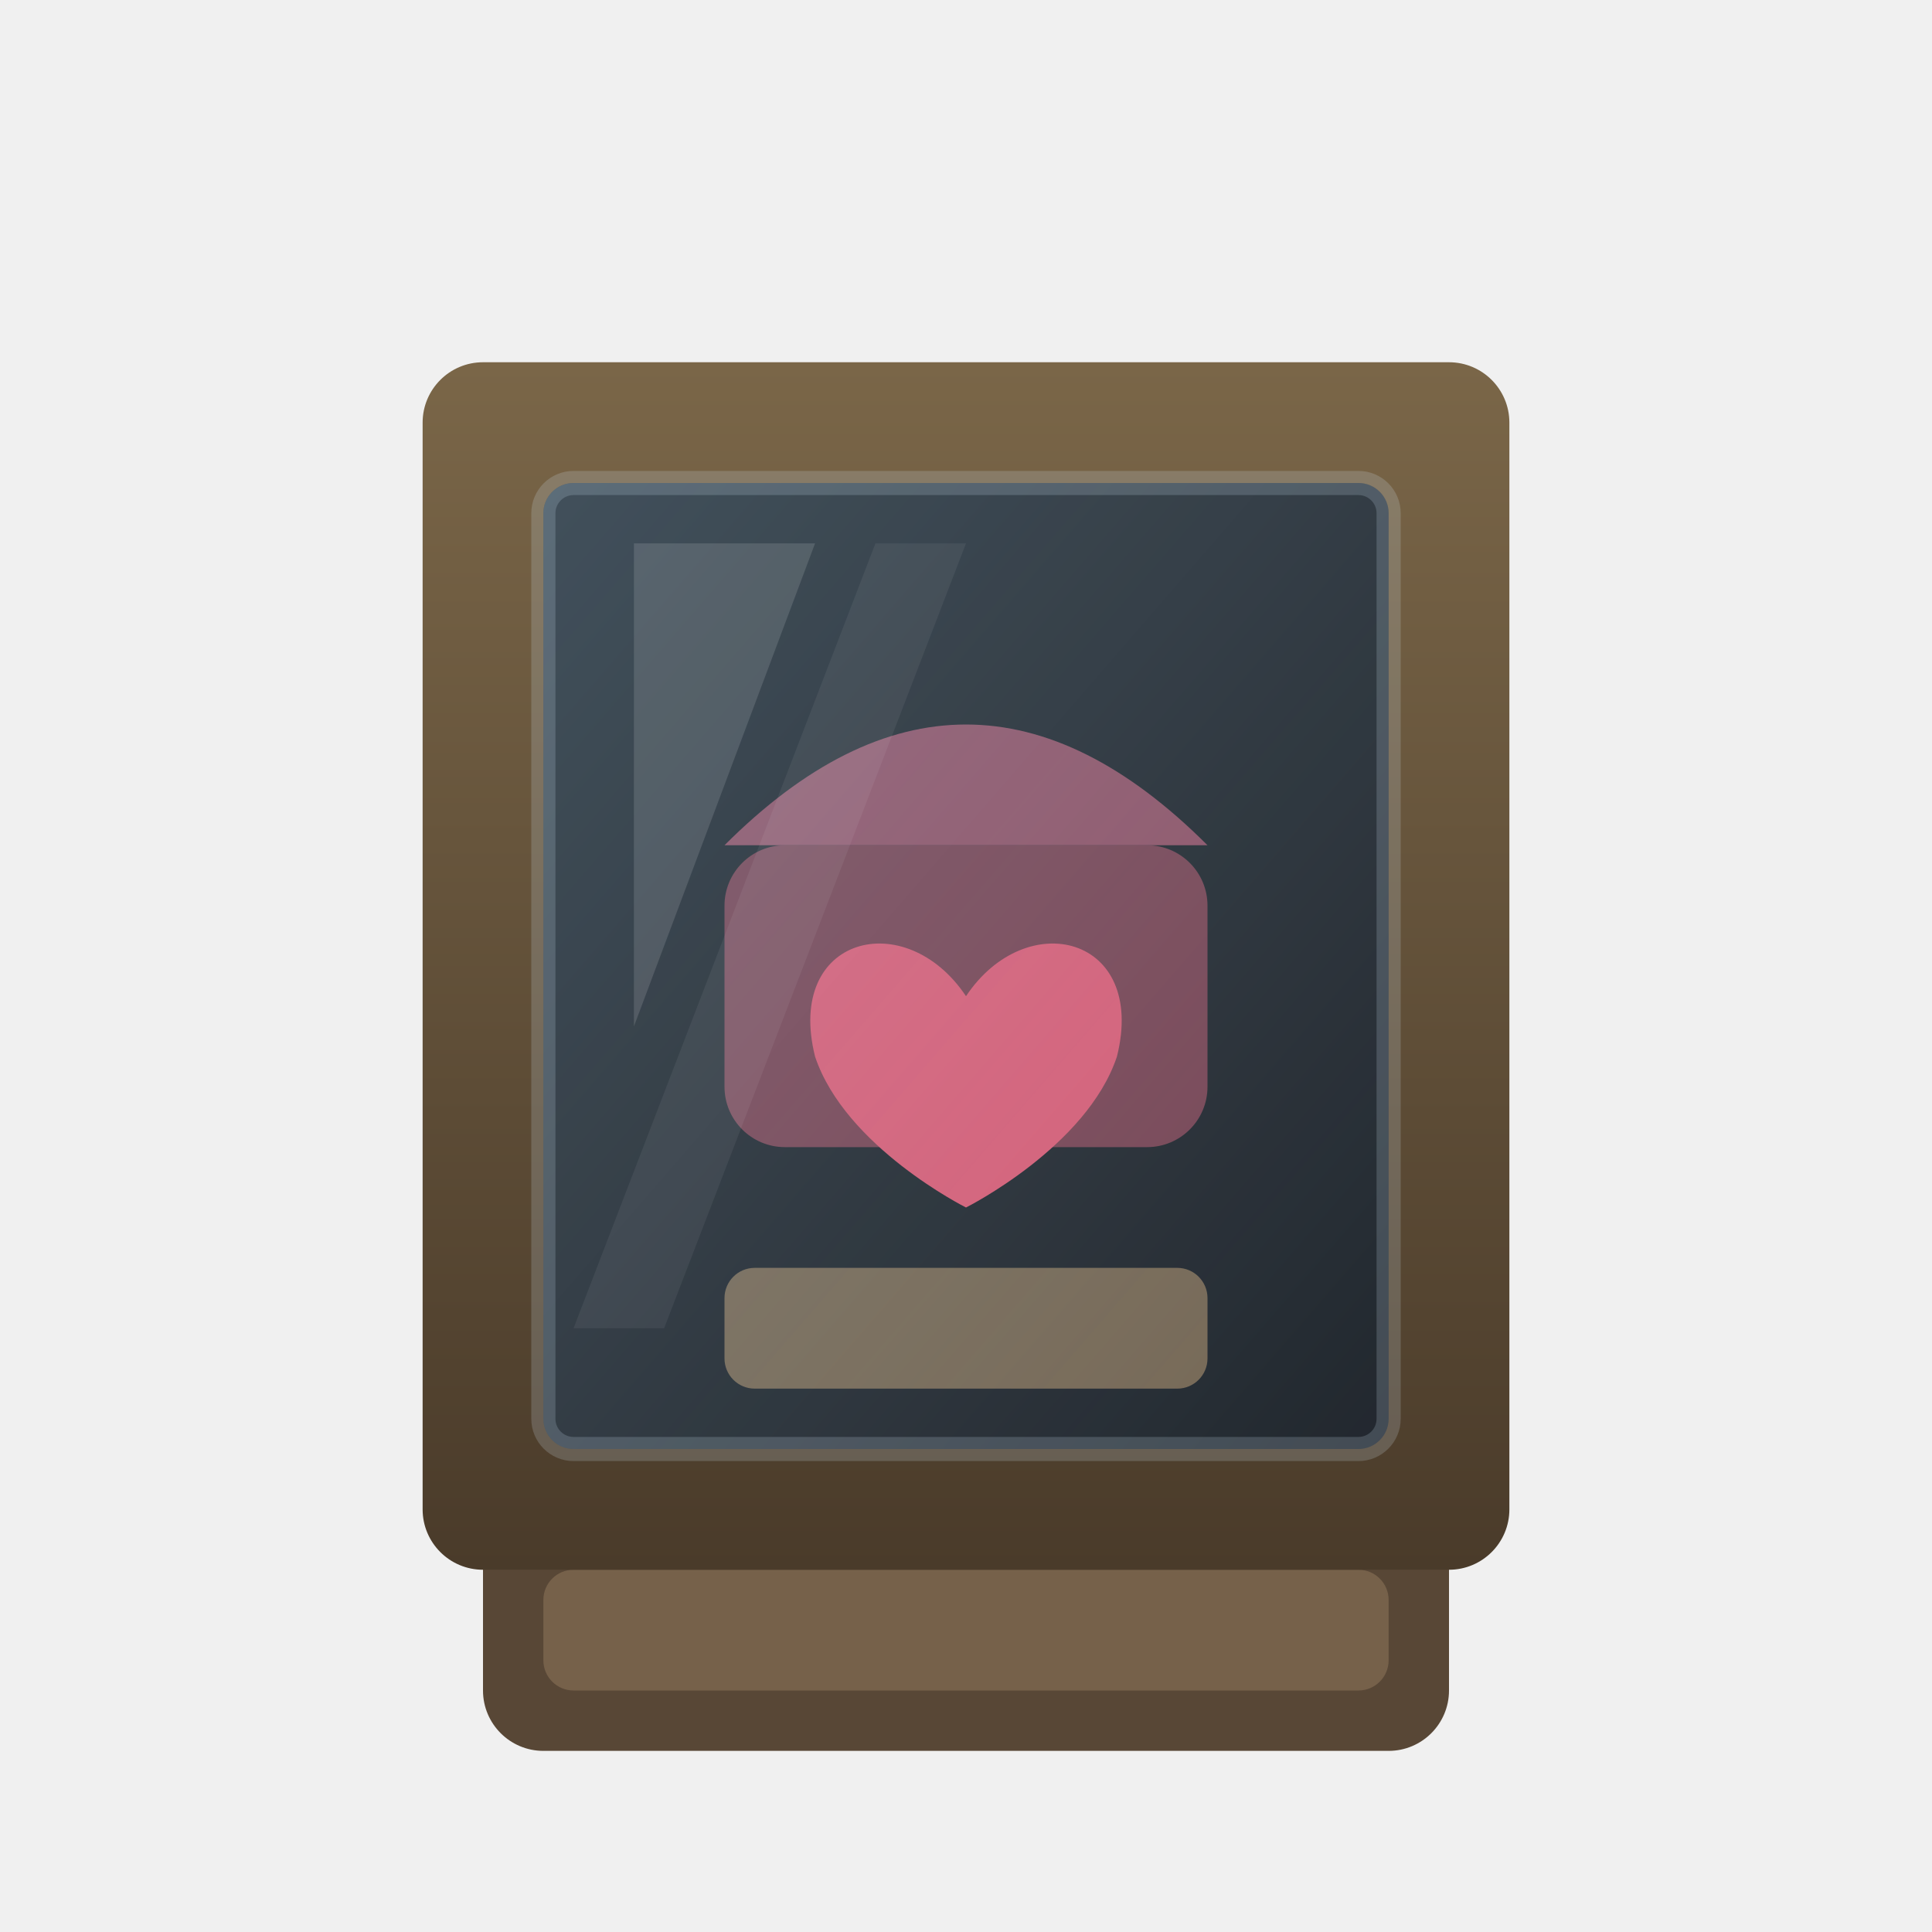
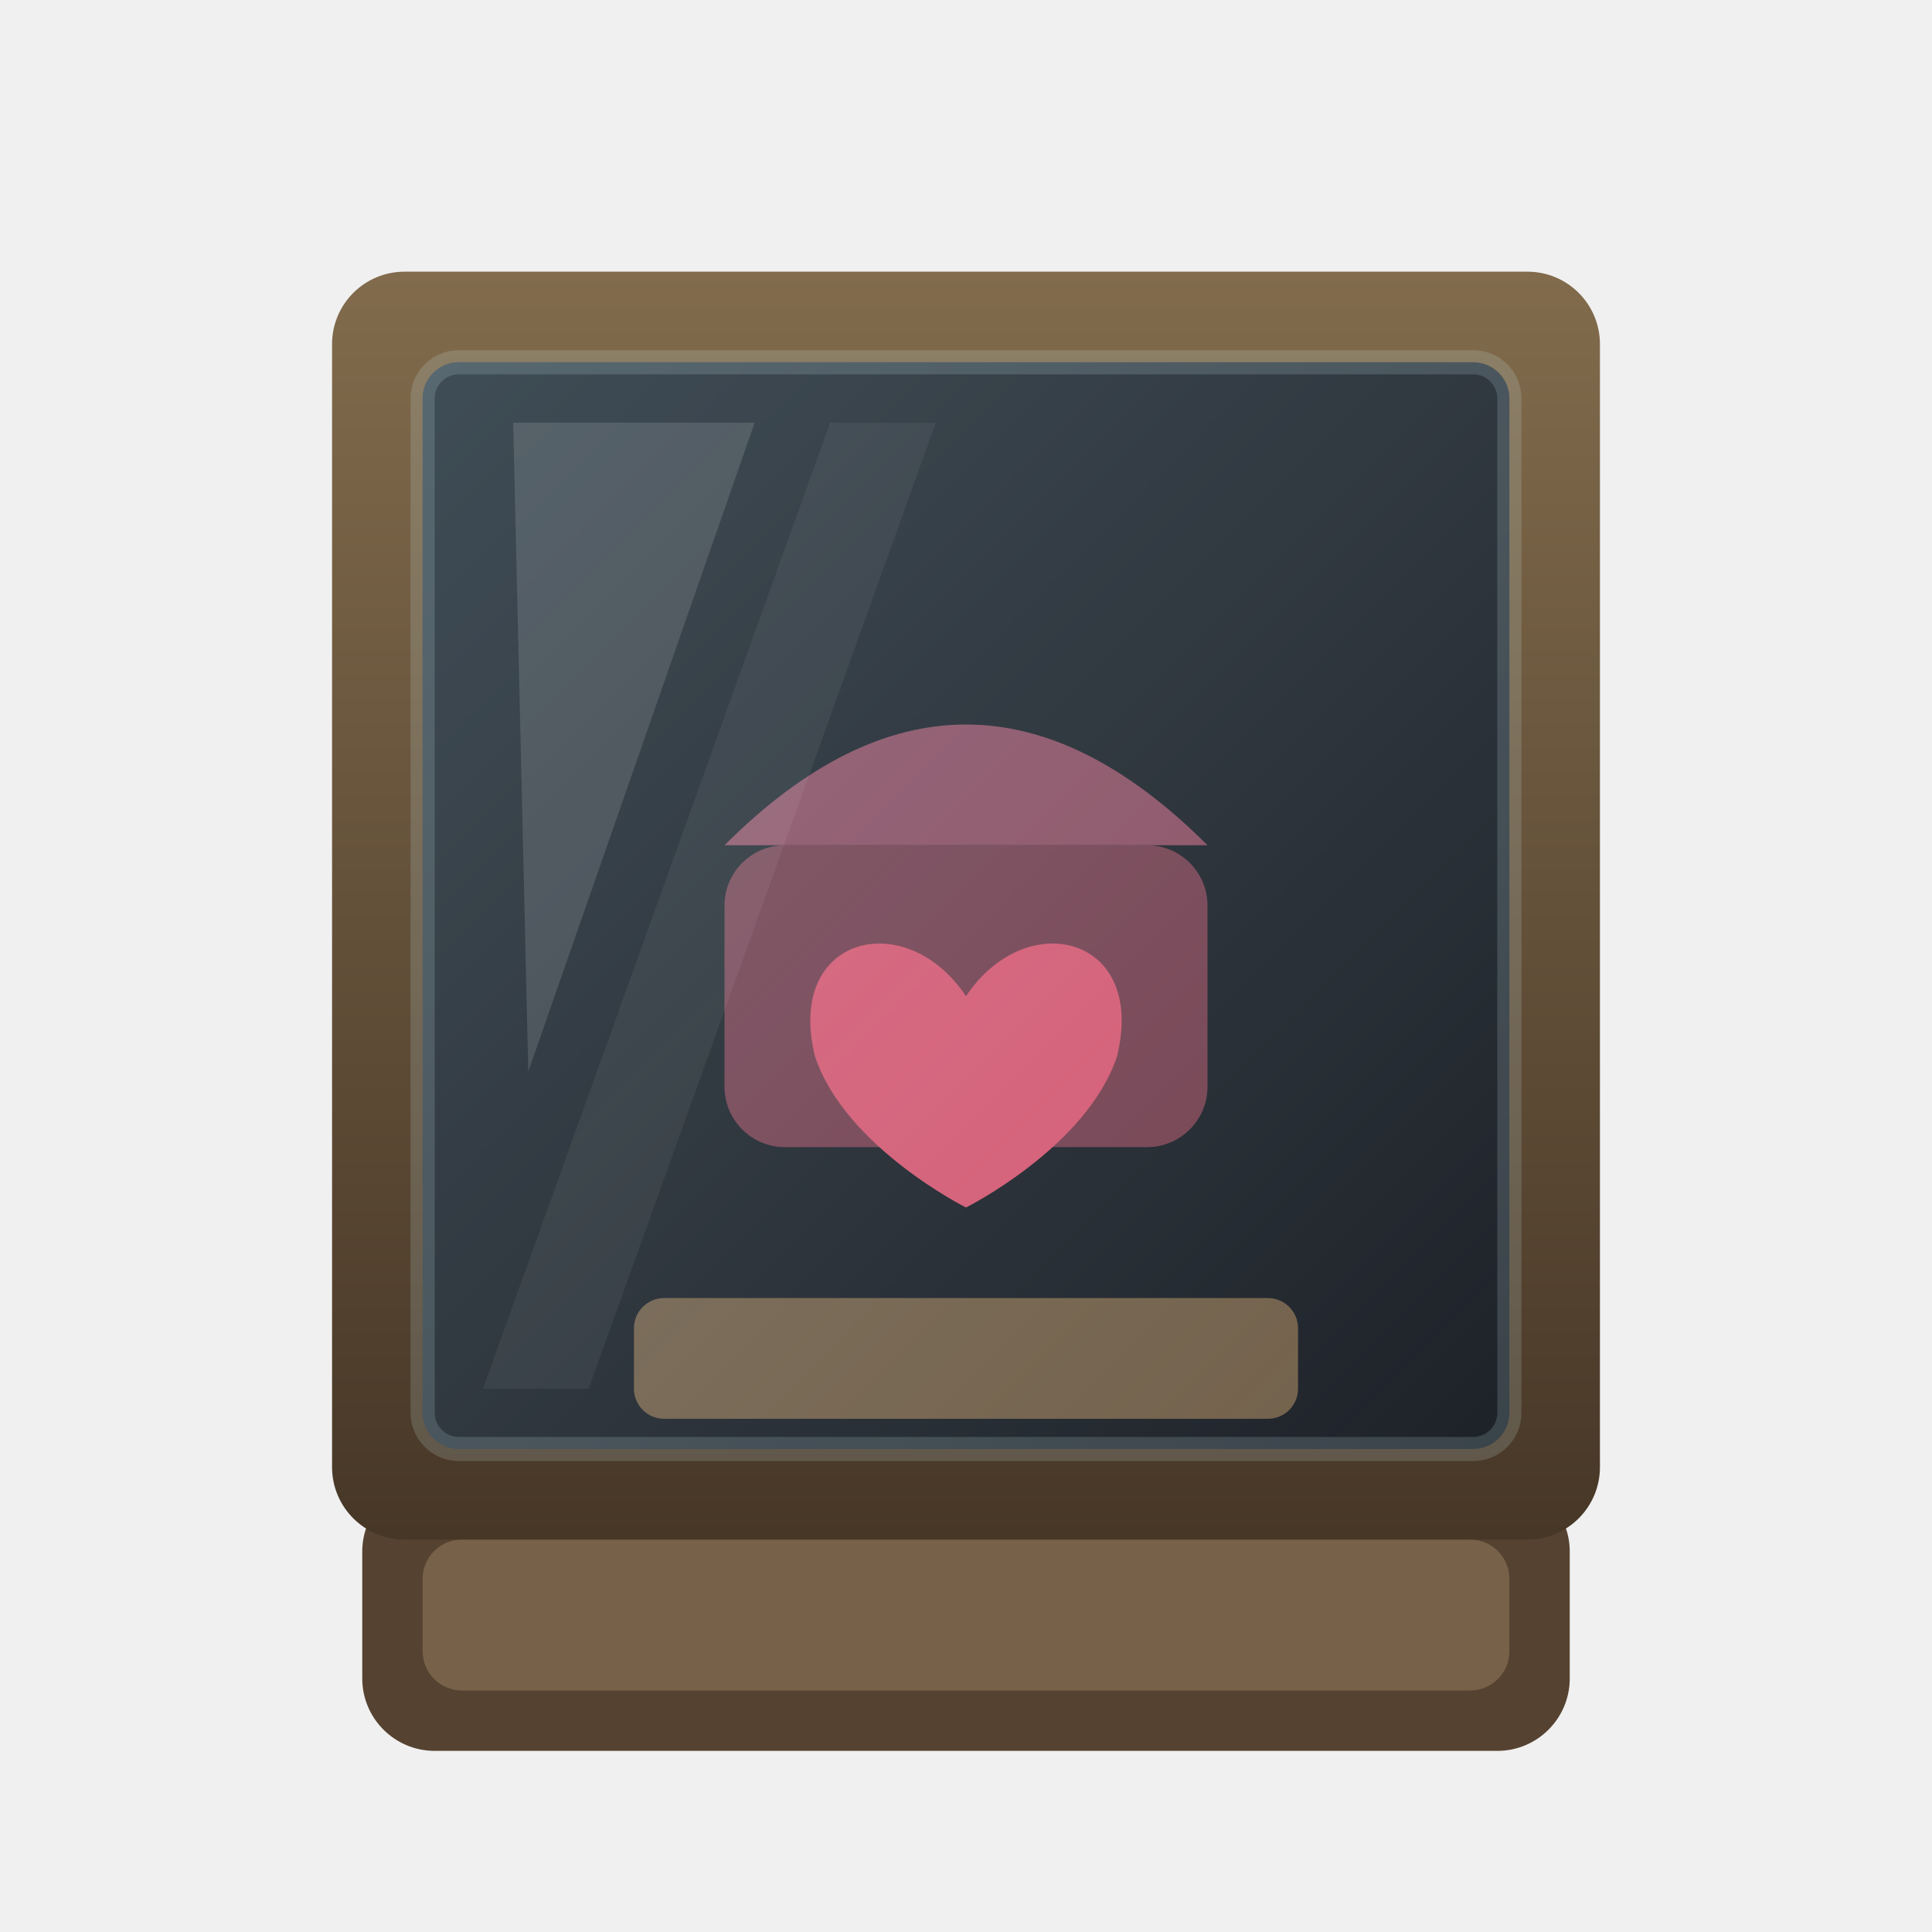
<svg xmlns="http://www.w3.org/2000/svg" viewBox="0 0 64 64">
  <defs>
    <linearGradient id="bg" x1="0" y1="0" x2="0" y2="1">
      <stop offset="0" stop-color="#2b2f3a" />
      <stop offset="1" stop-color="#171a20" />
    </linearGradient>
    <linearGradient id="frame" x1="0" y1="0" x2="0" y2="1">
-       <stop offset="0" stop-color="#7a6648" />
-       <stop offset="1" stop-color="#4a3b2a" />
+       <stop offset="0" stop-color="#816b4c" />
+       <stop offset="1" stop-color="#473727" />
    </linearGradient>
    <linearGradient id="glass" x1="0" y1="0" x2="1" y2="1">
-       <stop offset="0" stop-color="#bfe9ff" stop-opacity="0.28" />
-       <stop offset="1" stop-color="#e8f8ff" stop-opacity="0.08" />
+       <stop offset="0" stop-color="#c8efff" stop-opacity="0.26" />
+       <stop offset="1" stop-color="#f3fbff" stop-opacity="0.06" />
    </linearGradient>
  </defs>
-   <rect x="16" y="50" width="32" height="8" rx="2" fill="#584736" />
-   <rect x="18" y="52" width="28" height="4" rx="1" fill="#76614a" />
-   <rect x="14" y="12" width="36" height="40" rx="2" fill="url(#frame)" />
-   <rect x="18" y="16" width="28" height="32" rx="1" fill="#10151c" />
-   <rect x="24" y="42" width="16" height="4" rx="1" fill="#6b5a45" />
+   <rect x="12" y="49" width="40" height="9" rx="2.4" fill="#554230" />
+   <rect x="14" y="51" width="36" height="5" rx="1.3" fill="#786149" />
+   <rect x="11" y="9" width="42" height="42" rx="2.4" fill="url(#frame)" />
+   <rect x="14" y="12" width="36" height="36" rx="1.2" fill="#0f141b" />
+   <rect x="21" y="43" width="22" height="4" rx="1" fill="#69553d" />
  <rect x="24" y="28" width="16" height="10" rx="2" fill="#6c3343" />
  <path d="M24 28 Q32 20 40 28" fill="#844257" />
  <path d="M32 33 C30 30,26 31,27 35 C28 38,32 40,32 40 C32 40,36 38,37 35 C38 31,34 30,32 33Z" fill="#d34e68" />
-   <rect x="18" y="16" width="28" height="32" rx="1" fill="url(#glass)" stroke="#d8f3ff" stroke-opacity="0.18" stroke-width="0.8" />
-   <path d="M21 18 L27 18 L21 34 Z" fill="#ffffff" fill-opacity="0.13" />
-   <path d="M29 18 L32 18 L22 44 L19 44 Z" fill="#ffffff" fill-opacity="0.06" />
+   <rect x="14" y="12" width="36" height="36" rx="1.2" fill="url(#glass)" stroke="#d8f3ff" stroke-opacity="0.16" stroke-width="0.8" />
+   <path d="M17 14 L25 14 L17.5 35.5 Z" fill="#ffffff" fill-opacity="0.13" />
+   <path d="M27.5 14 L31 14 L19.5 46 L16 46 Z" fill="#ffffff" fill-opacity="0.055" />
</svg>
